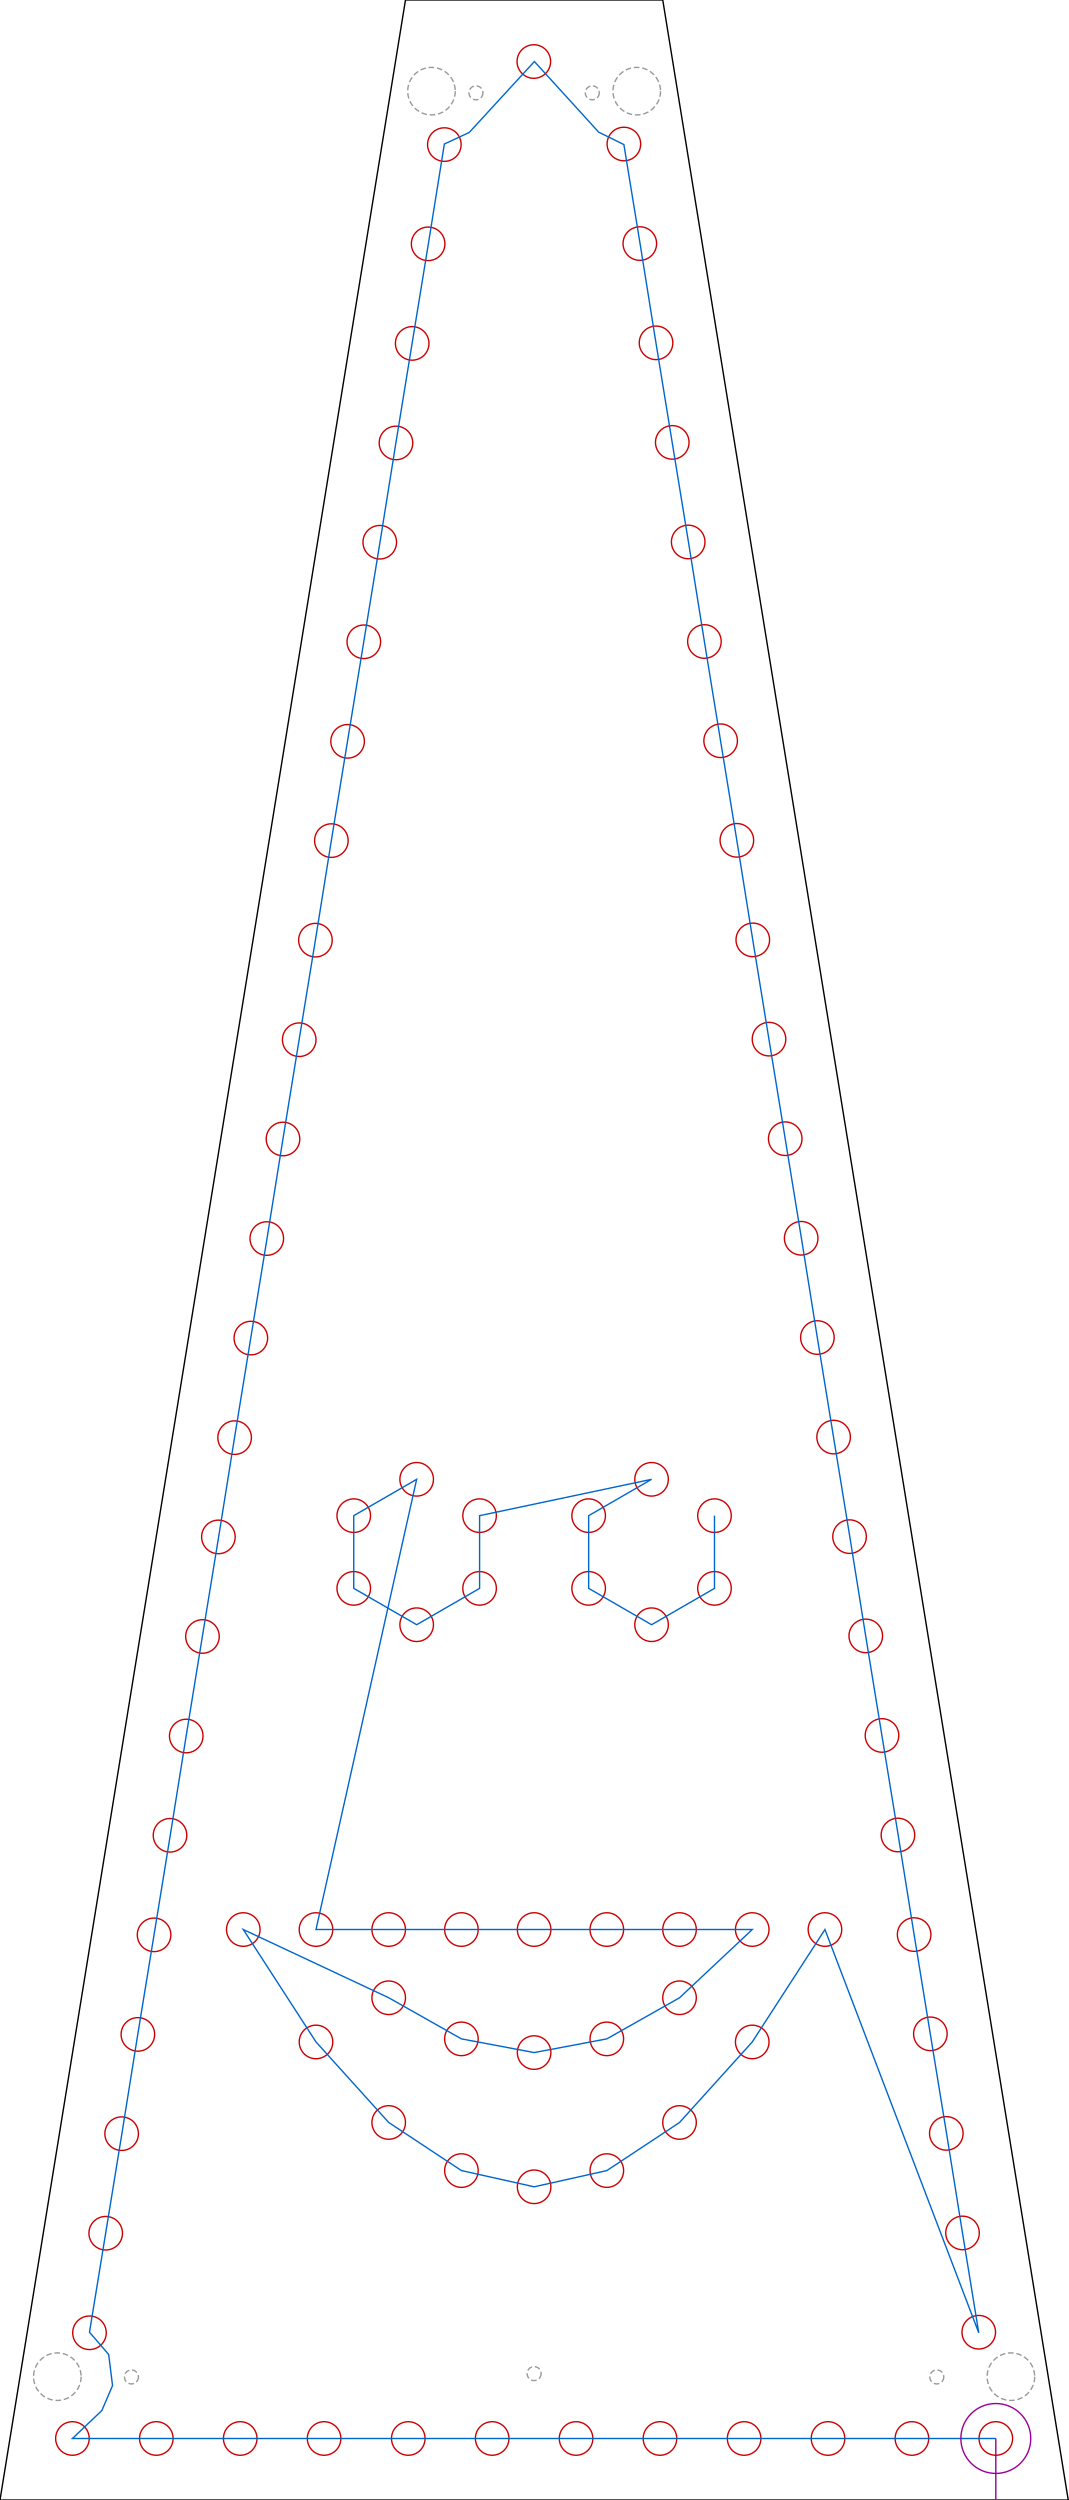
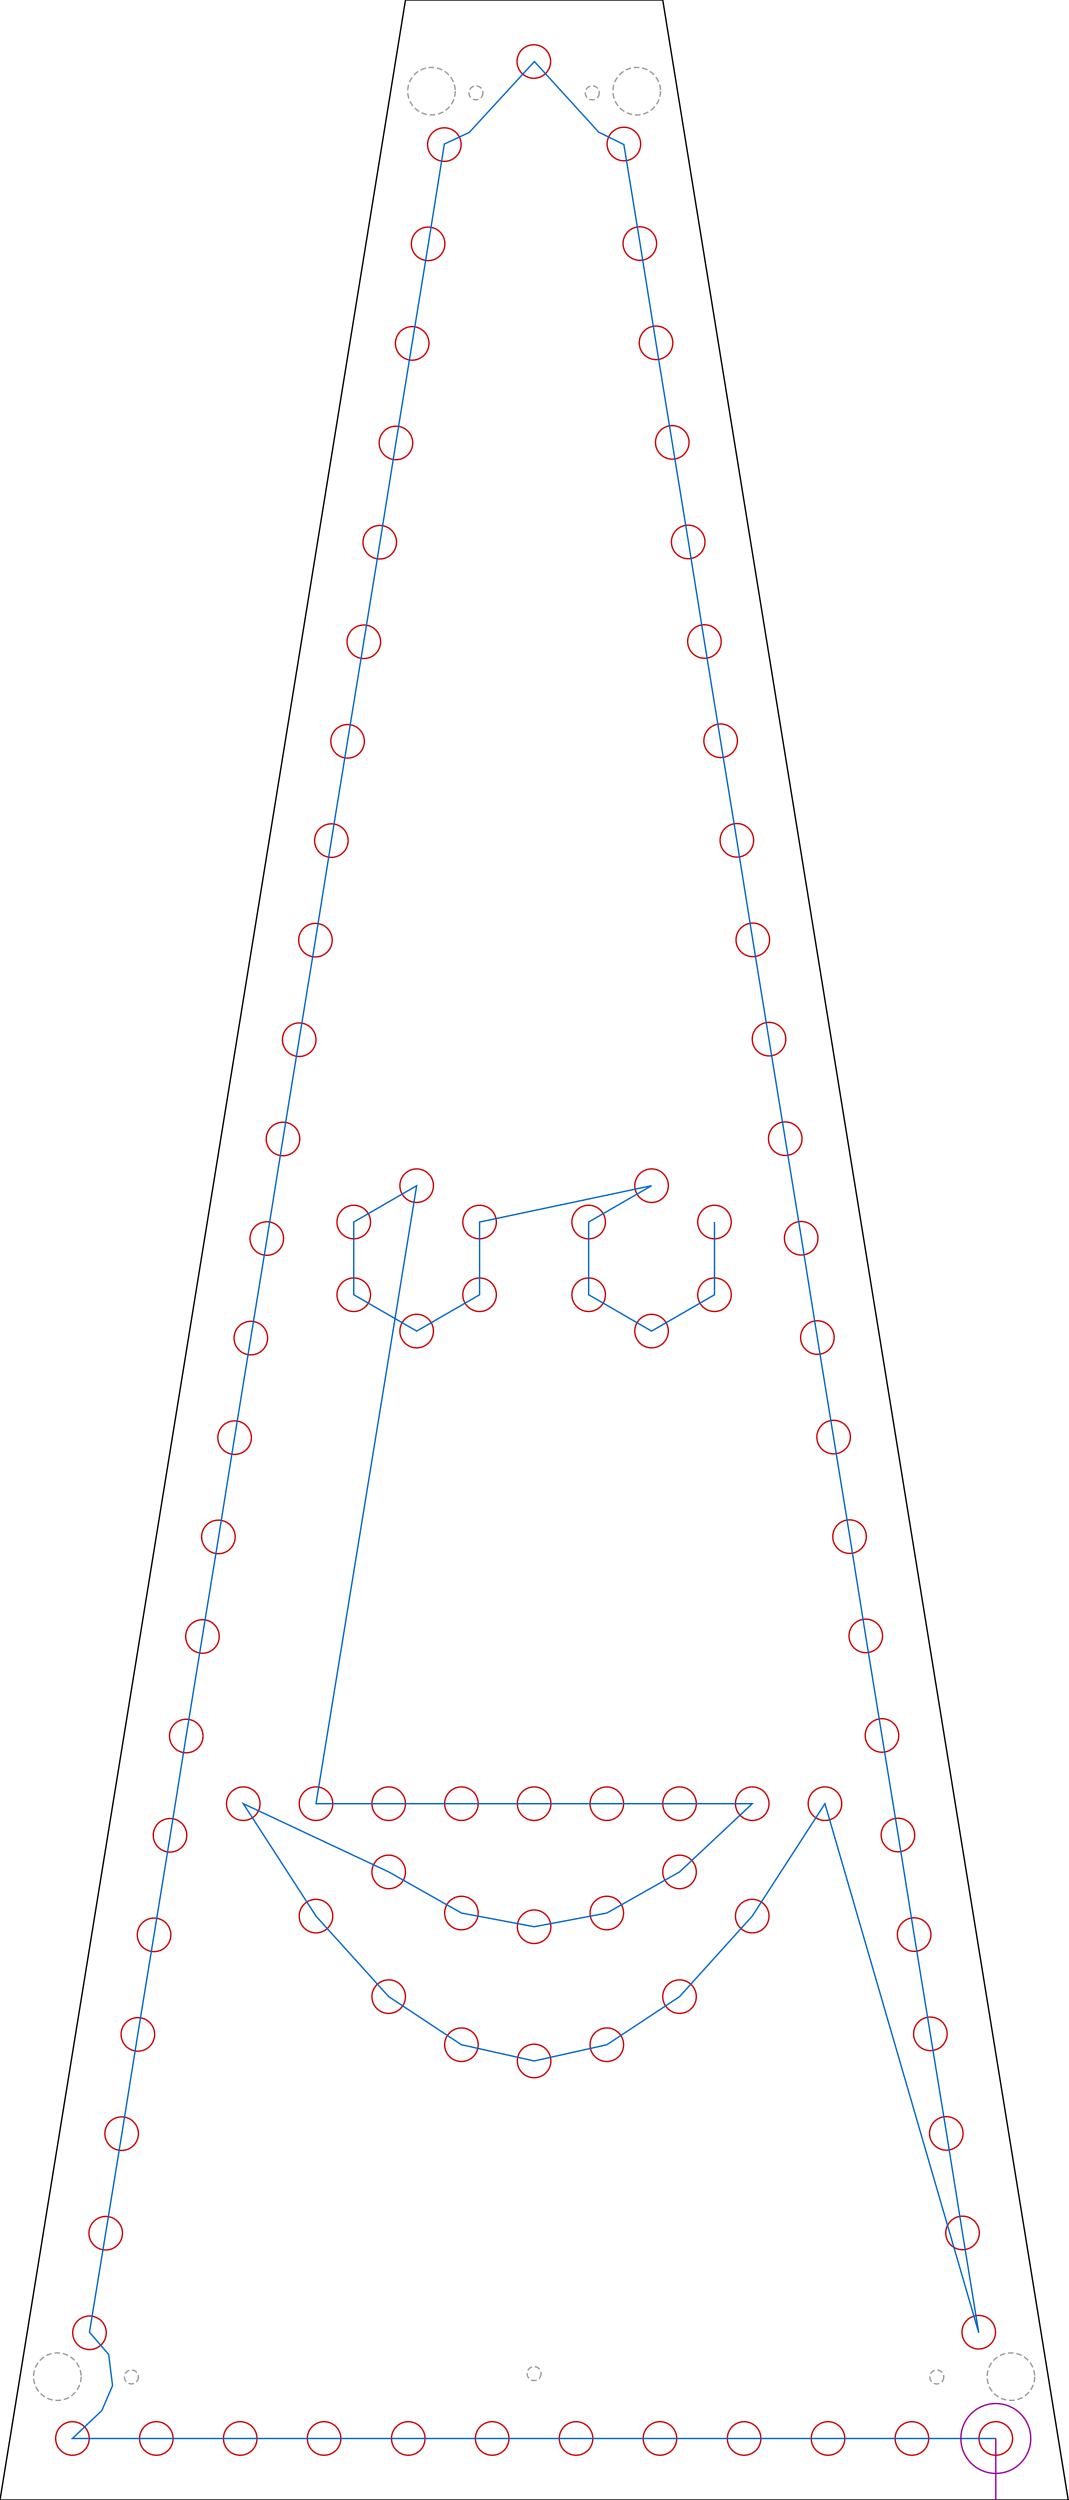
<svg xmlns="http://www.w3.org/2000/svg" width="382mm" height="894mm" viewBox="0 0 382 894">
  <g id="BLANK" fill="none" stroke="#000" stroke-width="0.5">
    <polygon points="0,894 382,894 237,0 145,0" />
  </g>
  <g id="FRONT_HOLES" fill="none" stroke="#c00" stroke-width="0.5">
    <circle cx="25.9" cy="872" r="6" />
    <circle cx="55.9" cy="872" r="6" />
    <circle cx="85.9" cy="872" r="6" />
    <circle cx="115.9" cy="872" r="6" />
    <circle cx="146" cy="872" r="6" />
    <circle cx="176" cy="872" r="6" />
    <circle cx="206" cy="872" r="6" />
    <circle cx="236" cy="872" r="6" />
    <circle cx="266.1" cy="872" r="6" />
    <circle cx="296.1" cy="872" r="6" />
    <circle cx="326.1" cy="872" r="6" />
    <circle cx="356.1" cy="872" r="6" />
    <circle cx="350" cy="834" r="6" />
    <circle cx="344.2" cy="798.5" r="6" />
    <circle cx="338.4" cy="762.9" r="6" />
    <circle cx="332.7" cy="727.3" r="6" />
    <circle cx="326.9" cy="691.8" r="6" />
    <circle cx="321.1" cy="656.2" r="6" />
    <circle cx="315.4" cy="620.6" r="6" />
    <circle cx="309.6" cy="585" r="6" />
    <circle cx="303.8" cy="549.5" r="6" />
    <circle cx="298.1" cy="513.9" r="6" />
    <circle cx="292.3" cy="478.3" r="6" />
    <circle cx="286.5" cy="442.8" r="6" />
    <circle cx="280.8" cy="407.2" r="6" />
    <circle cx="275" cy="371.6" r="6" />
    <circle cx="269.2" cy="336.1" r="6" />
    <circle cx="263.5" cy="300.5" r="6" />
    <circle cx="257.7" cy="264.9" r="6" />
    <circle cx="251.9" cy="229.4" r="6" />
    <circle cx="246.1" cy="193.8" r="6" />
    <circle cx="240.4" cy="158.2" r="6" />
    <circle cx="234.6" cy="122.6" r="6" />
    <circle cx="228.8" cy="87.1" r="6" />
    <circle cx="223.1" cy="51.5" r="6" />
    <circle cx="190.9" cy="22" r="6" />
    <circle cx="158.9" cy="51.7" r="6" />
    <circle cx="153.1" cy="87.2" r="6" />
    <circle cx="147.4" cy="122.8" r="6" />
    <circle cx="141.6" cy="158.4" r="6" />
    <circle cx="135.8" cy="193.9" r="6" />
    <circle cx="130.1" cy="229.5" r="6" />
    <circle cx="124.3" cy="265.1" r="6" />
    <circle cx="118.5" cy="300.6" r="6" />
    <circle cx="112.8" cy="336.2" r="6" />
    <circle cx="107" cy="371.8" r="6" />
    <circle cx="101.2" cy="407.3" r="6" />
    <circle cx="95.4" cy="442.9" r="6" />
    <circle cx="89.7" cy="478.5" r="6" />
    <circle cx="83.9" cy="514.1" r="6" />
    <circle cx="78.1" cy="549.6" r="6" />
    <circle cx="72.4" cy="585.2" r="6" />
    <circle cx="66.6" cy="620.8" r="6" />
    <circle cx="60.8" cy="656.3" r="6" />
    <circle cx="55.1" cy="691.9" r="6" />
    <circle cx="49.3" cy="727.5" r="6" />
    <circle cx="43.5" cy="763" r="6" />
    <circle cx="37.8" cy="798.6" r="6" />
    <circle cx="32" cy="834.2" r="6" />
-     <circle cx="87" cy="690" r="6" />
-     <circle cx="113" cy="730.2" r="6" />
-     <circle cx="139" cy="759" r="6" />
-     <circle cx="165" cy="776.2" r="6" />
-     <circle cx="191" cy="782" r="6" />
-     <circle cx="217" cy="776.2" r="6" />
-     <circle cx="243" cy="759" r="6" />
-     <circle cx="269" cy="730.2" r="6" />
-     <circle cx="295" cy="690" r="6" />
-     <circle cx="243" cy="714.4" r="6" />
-     <circle cx="217" cy="729.1" r="6" />
-     <circle cx="191" cy="734" r="6" />
-     <circle cx="165" cy="729.1" r="6" />
-     <circle cx="139" cy="714.4" r="6" />
-     <circle cx="113" cy="690" r="6" />
-     <circle cx="139" cy="690" r="6" />
-     <circle cx="165" cy="690" r="6" />
-     <circle cx="191" cy="690" r="6" />
-     <circle cx="217" cy="690" r="6" />
-     <circle cx="243" cy="690" r="6" />
-     <circle cx="269" cy="690" r="6" />
-     <circle cx="233" cy="529" r="6" />
-     <circle cx="255.5" cy="542" r="6" />
-     <circle cx="255.5" cy="568" r="6" />
-     <circle cx="233" cy="581" r="6" />
-     <circle cx="210.5" cy="568" r="6" />
-     <circle cx="210.5" cy="542" r="6" />
-     <circle cx="149" cy="529" r="6" />
-     <circle cx="171.5" cy="542" r="6" />
-     <circle cx="171.5" cy="568" r="6" />
-     <circle cx="149" cy="581" r="6" />
-     <circle cx="126.5" cy="568" r="6" />
-     <circle cx="126.5" cy="542" r="6" />
+     <circle cx="87" cy="645" r="6" />
+     <circle cx="113" cy="685.2" r="6" />
+     <circle cx="139" cy="714" r="6" />
+     <circle cx="165" cy="731.2" r="6" />
+     <circle cx="191" cy="737" r="6" />
+     <circle cx="217" cy="731.2" r="6" />
+     <circle cx="243" cy="714" r="6" />
+     <circle cx="269" cy="685.2" r="6" />
+     <circle cx="295" cy="645" r="6" />
+     <circle cx="243" cy="669.4" r="6" />
+     <circle cx="217" cy="684.1" r="6" />
+     <circle cx="191" cy="689" r="6" />
+     <circle cx="165" cy="684.1" r="6" />
+     <circle cx="139" cy="669.4" r="6" />
+     <circle cx="113" cy="645" r="6" />
+     <circle cx="139" cy="645" r="6" />
+     <circle cx="165" cy="645" r="6" />
+     <circle cx="191" cy="645" r="6" />
+     <circle cx="217" cy="645" r="6" />
+     <circle cx="243" cy="645" r="6" />
+     <circle cx="269" cy="645" r="6" />
+     <circle cx="233" cy="424" r="6" />
+     <circle cx="255.5" cy="437" r="6" />
+     <circle cx="255.5" cy="463" r="6" />
+     <circle cx="233" cy="476" r="6" />
+     <circle cx="210.5" cy="463" r="6" />
+     <circle cx="210.5" cy="437" r="6" />
+     <circle cx="149" cy="424" r="6" />
+     <circle cx="171.5" cy="437" r="6" />
+     <circle cx="171.5" cy="463" r="6" />
+     <circle cx="149" cy="476" r="6" />
+     <circle cx="126.5" cy="463" r="6" />
+     <circle cx="126.5" cy="437" r="6" />
  </g>
  <g id="BACK_CHANNEL" fill="none" stroke="#06c" stroke-width="0.5">
-     <polyline points="356.1,872 326.1,872 296.1,872 266.1,872 236,872 206,872 176,872 146,872 115.9,872 85.9,872 55.9,872 25.9,872 36.44,861.98 40.25,853.07 38.86,841.96 32,834 37.8,798.5 43.6,762.9 49.3,727.3 55.1,691.8 60.9,656.2 66.6,620.6 72.4,585 78.2,549.5 83.9,513.9 89.7,478.3 95.5,442.8 101.2,407.2 107,371.6 112.8,336.1 118.5,300.5 124.3,264.9 130.1,229.4 135.9,193.8 141.6,158.2 147.4,122.6 153.2,87.1 158.9,51.5 167.81,47.35 191.1,22 214.09,47.26 223.1,51.7 228.9,87.2 234.6,122.8 240.4,158.4 246.2,193.9 251.9,229.5 257.7,265.1 263.5,300.6 269.2,336.2 275,371.8 280.8,407.3 286.6,442.9 292.3,478.5 298.1,514.1 303.9,549.6 309.6,585.2 315.4,620.8 321.2,656.3 326.9,691.9 332.7,727.5 338.5,763 344.2,798.6 350,834.2 295,690 269,730.2 243,759 217,776.2 191,782 165,776.2 139,759 113,730.2 87,690 139,714.4 165,729.1 191,734 217,729.1 243,714.4 269,690 243,690 217,690 191,690 165,690 139,690 113,690 149,529 126.5,542 126.5,568 149,581 171.5,568 171.5,542 233,529 210.5,542 210.5,568 233,581 255.5,568 255.5,542" />
+     <polyline points="356.1,872 326.1,872 296.1,872 266.1,872 236,872 206,872 176,872 146,872 115.9,872 85.9,872 55.9,872 25.9,872 36.44,861.98 40.25,853.07 38.86,841.96 32,834 37.8,798.5 43.6,762.9 49.3,727.3 55.1,691.8 60.9,656.2 66.6,620.6 72.4,585 78.2,549.5 83.9,513.9 89.7,478.3 95.5,442.8 101.2,407.2 107,371.6 112.8,336.1 118.5,300.5 124.3,264.9 130.1,229.4 135.9,193.8 141.6,158.2 147.4,122.6 153.2,87.1 158.9,51.5 167.81,47.35 191.1,22 214.09,47.26 223.1,51.7 228.9,87.2 234.6,122.8 240.4,158.4 246.2,193.9 251.9,229.5 257.7,265.1 263.5,300.6 269.2,336.2 275,371.8 280.8,407.3 286.6,442.9 292.3,478.5 298.1,514.1 303.9,549.6 309.6,585.2 315.4,620.8 321.2,656.3 326.9,691.9 332.7,727.5 338.5,763 344.2,798.6 350,834.2 295,645 269,685.2 243,714 217,731.2 191,737 165,731.2 139,714 113,685.2 87,645 139,669.4 165,684.1 191,689 217,684.1 243,669.4 269,645 243,645 217,645 191,645 165,645 139,645 113,645 149,424 126.5,437 126.5,463 149,476 171.5,463 171.5,437 233,424 210.5,437 210.5,463 233,476 255.5,463 255.5,437" />
  </g>
  <g id="BACK_POCKET" fill="none" stroke="#909" stroke-width="0.5">
    <circle cx="356.1" cy="872" r="12.5" />
    <polyline points="356.1,872 356.1,894" />
  </g>
  <g id="EXISTING" fill="none" stroke="#999" stroke-width="0.5" stroke-dasharray="2 1">
    <circle cx="227.7" cy="32.6" r="8.5" />
    <circle cx="154.3" cy="32.6" r="8.5" />
    <circle cx="361.5" cy="849.9" r="8.5" />
    <circle cx="20.5" cy="849.9" r="8.5" />
    <circle cx="211.8" cy="33.2" r="2.5" />
    <circle cx="170.2" cy="33.2" r="2.5" />
    <circle cx="335" cy="850" r="2.5" />
    <circle cx="47" cy="850" r="2.5" />
    <circle cx="191" cy="848.8" r="2.5" />
  </g>
</svg>
